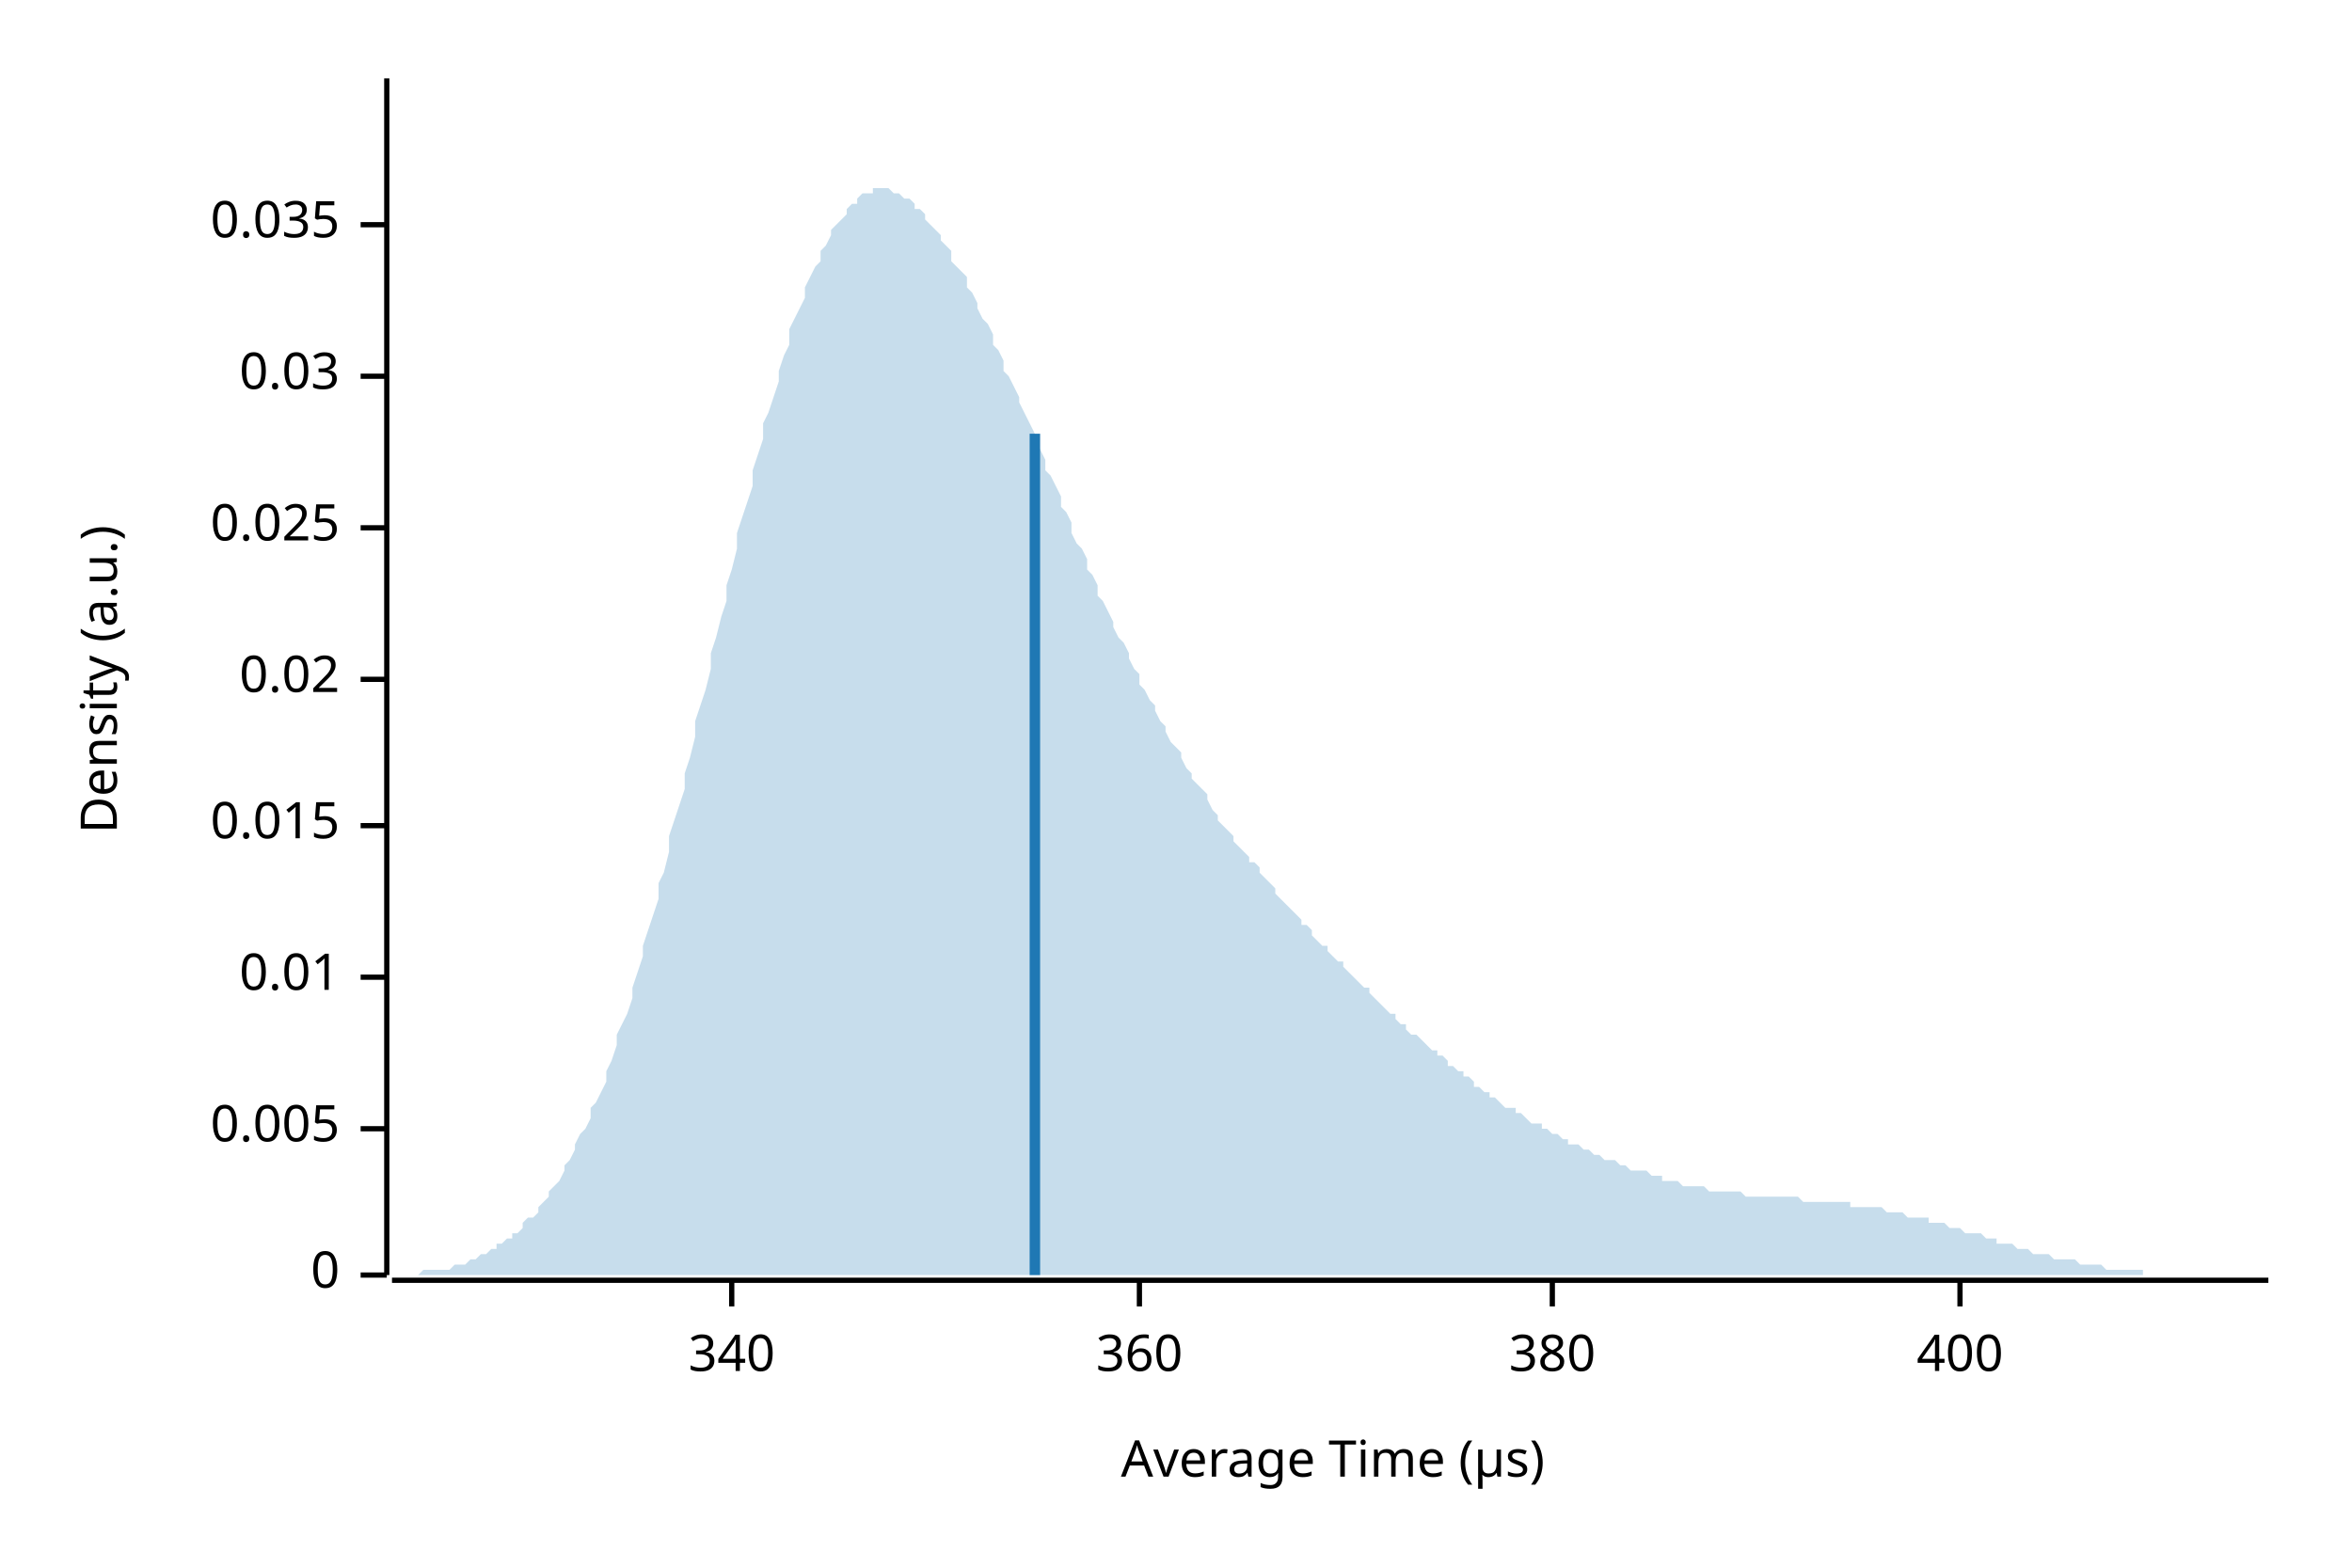
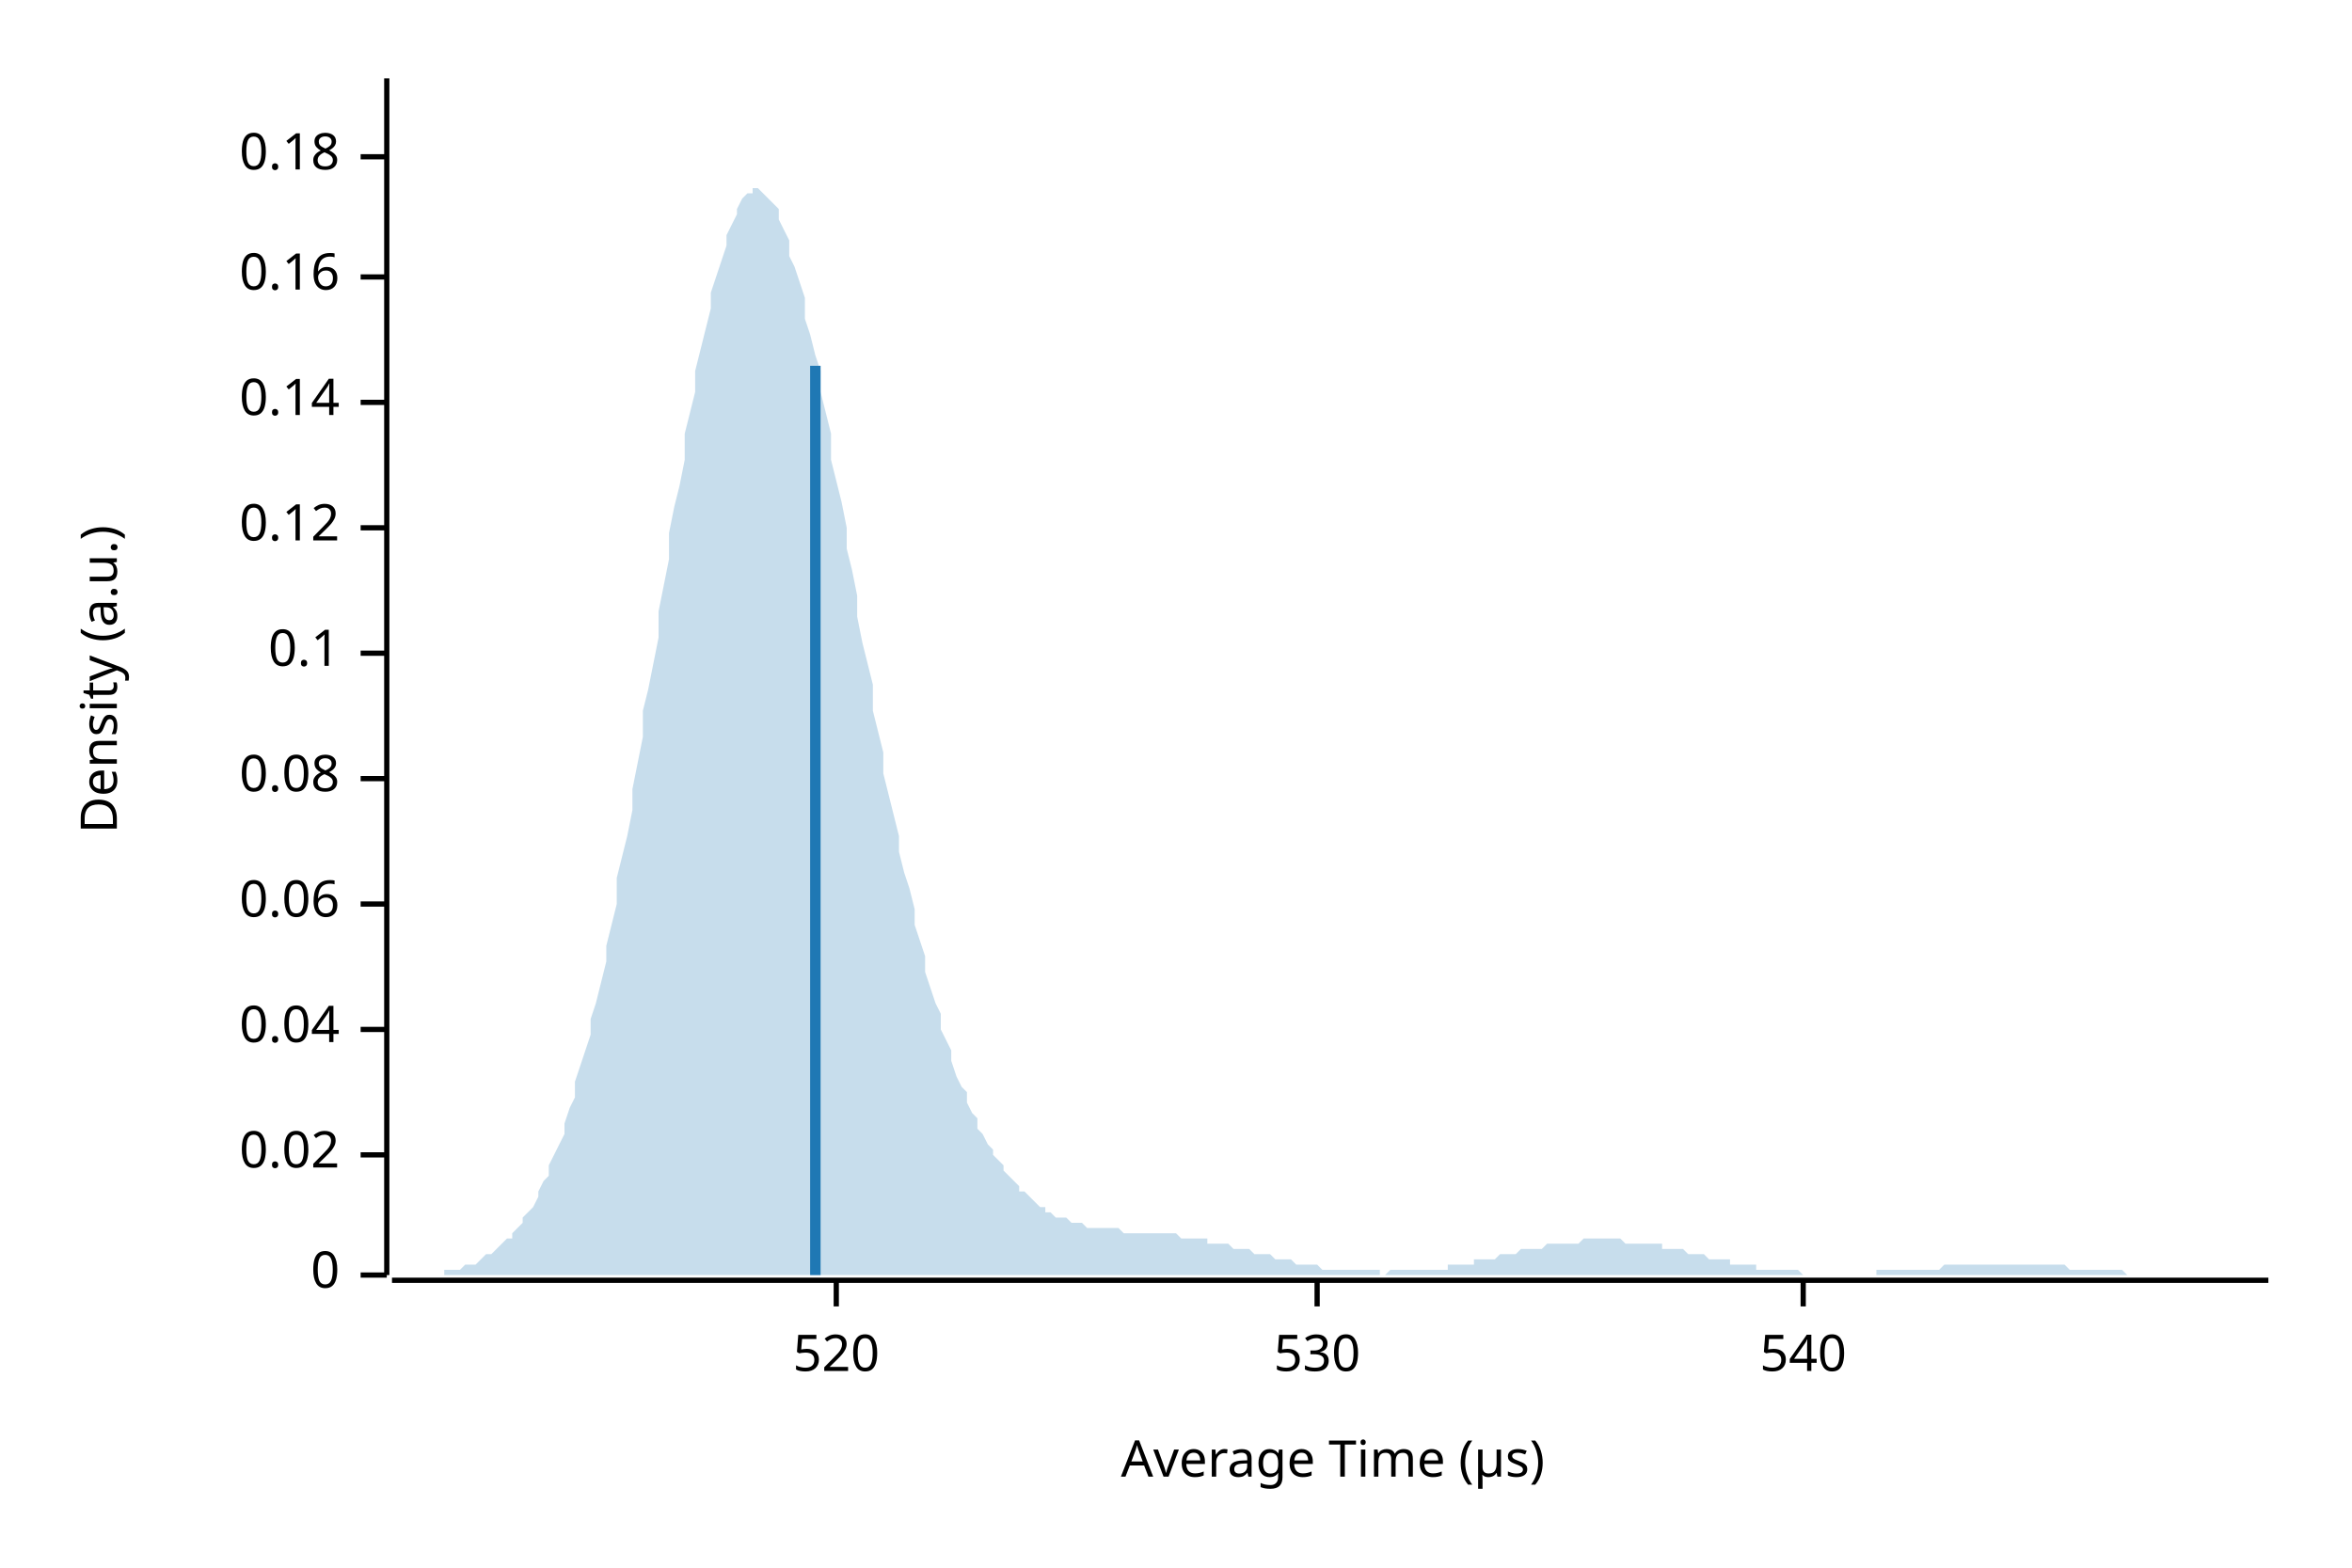
<svg xmlns="http://www.w3.org/2000/svg" width="450" height="300" viewBox="0 0 450 300">
  <text x="15" y="130" dy="0.76em" text-anchor="middle" font-family="sans-serif" font-size="9.677" opacity="1" fill="#000000" transform="rotate(270, 15, 130)">
Density (a.u.)
</text>
  <text x="255" y="285" dy="-0.5ex" text-anchor="middle" font-family="sans-serif" font-size="9.677" opacity="1" fill="#000000">
Average Time (µs)
</text>
  <polyline fill="none" opacity="1" stroke="#000000" stroke-width="1" points="74,15 74,244 " />
  <text x="65" y="244" dy="0.5ex" text-anchor="end" font-family="sans-serif" font-size="9.677" opacity="1" fill="#000000">
0
</text>
  <polyline fill="none" opacity="1" stroke="#000000" stroke-width="1" points="69,244 74,244 " />
-   <text x="65" y="216" dy="0.5ex" text-anchor="end" font-family="sans-serif" font-size="9.677" opacity="1" fill="#000000">
- 0.005
- </text>
-   <polyline fill="none" opacity="1" stroke="#000000" stroke-width="1" points="69,216 74,216 " />
-   <text x="65" y="187" dy="0.5ex" text-anchor="end" font-family="sans-serif" font-size="9.677" opacity="1" fill="#000000">
- 0.01
- </text>
-   <polyline fill="none" opacity="1" stroke="#000000" stroke-width="1" points="69,187 74,187 " />
-   <text x="65" y="158" dy="0.5ex" text-anchor="end" font-family="sans-serif" font-size="9.677" opacity="1" fill="#000000">
- 0.015
- </text>
-   <polyline fill="none" opacity="1" stroke="#000000" stroke-width="1" points="69,158 74,158 " />
-   <text x="65" y="130" dy="0.5ex" text-anchor="end" font-family="sans-serif" font-size="9.677" opacity="1" fill="#000000">
+   <text x="65" y="221" dy="0.5ex" text-anchor="end" font-family="sans-serif" font-size="9.677" opacity="1" fill="#000000">
0.02
</text>
-   <polyline fill="none" opacity="1" stroke="#000000" stroke-width="1" points="69,130 74,130 " />
+   <polyline fill="none" opacity="1" stroke="#000000" stroke-width="1" points="69,221 74,221 " />
+   <text x="65" y="197" dy="0.5ex" text-anchor="end" font-family="sans-serif" font-size="9.677" opacity="1" fill="#000000">
+ 0.04
+ </text>
+   <polyline fill="none" opacity="1" stroke="#000000" stroke-width="1" points="69,197 74,197 " />
+   <text x="65" y="173" dy="0.5ex" text-anchor="end" font-family="sans-serif" font-size="9.677" opacity="1" fill="#000000">
+ 0.06
+ </text>
+   <polyline fill="none" opacity="1" stroke="#000000" stroke-width="1" points="69,173 74,173 " />
+   <text x="65" y="149" dy="0.5ex" text-anchor="end" font-family="sans-serif" font-size="9.677" opacity="1" fill="#000000">
+ 0.08
+ </text>
+   <polyline fill="none" opacity="1" stroke="#000000" stroke-width="1" points="69,149 74,149 " />
+   <text x="65" y="125" dy="0.5ex" text-anchor="end" font-family="sans-serif" font-size="9.677" opacity="1" fill="#000000">
+ 0.1
+ </text>
+   <polyline fill="none" opacity="1" stroke="#000000" stroke-width="1" points="69,125 74,125 " />
  <text x="65" y="101" dy="0.5ex" text-anchor="end" font-family="sans-serif" font-size="9.677" opacity="1" fill="#000000">
- 0.025
+ 0.12
</text>
  <polyline fill="none" opacity="1" stroke="#000000" stroke-width="1" points="69,101 74,101 " />
-   <text x="65" y="72" dy="0.5ex" text-anchor="end" font-family="sans-serif" font-size="9.677" opacity="1" fill="#000000">
- 0.03
+   <text x="65" y="77" dy="0.5ex" text-anchor="end" font-family="sans-serif" font-size="9.677" opacity="1" fill="#000000">
+ 0.14
</text>
-   <polyline fill="none" opacity="1" stroke="#000000" stroke-width="1" points="69,72 74,72 " />
-   <text x="65" y="43" dy="0.5ex" text-anchor="end" font-family="sans-serif" font-size="9.677" opacity="1" fill="#000000">
- 0.035
+   <polyline fill="none" opacity="1" stroke="#000000" stroke-width="1" points="69,77 74,77 " />
+   <text x="65" y="53" dy="0.5ex" text-anchor="end" font-family="sans-serif" font-size="9.677" opacity="1" fill="#000000">
+ 0.16
</text>
-   <polyline fill="none" opacity="1" stroke="#000000" stroke-width="1" points="69,43 74,43 " />
+   <polyline fill="none" opacity="1" stroke="#000000" stroke-width="1" points="69,53 74,53 " />
+   <text x="65" y="30" dy="0.5ex" text-anchor="end" font-family="sans-serif" font-size="9.677" opacity="1" fill="#000000">
+ 0.18
+ </text>
+   <polyline fill="none" opacity="1" stroke="#000000" stroke-width="1" points="69,30 74,30 " />
  <polyline fill="none" opacity="1" stroke="#000000" stroke-width="1" points="75,245 434,245 " />
-   <text x="140" y="255" dy="0.76em" text-anchor="middle" font-family="sans-serif" font-size="9.677" opacity="1" fill="#000000">
- 340
+   <text x="160" y="255" dy="0.76em" text-anchor="middle" font-family="sans-serif" font-size="9.677" opacity="1" fill="#000000">
+ 520
</text>
-   <polyline fill="none" opacity="1" stroke="#000000" stroke-width="1" points="140,245 140,250 " />
-   <text x="218" y="255" dy="0.76em" text-anchor="middle" font-family="sans-serif" font-size="9.677" opacity="1" fill="#000000">
- 360
+   <polyline fill="none" opacity="1" stroke="#000000" stroke-width="1" points="160,245 160,250 " />
+   <text x="252" y="255" dy="0.76em" text-anchor="middle" font-family="sans-serif" font-size="9.677" opacity="1" fill="#000000">
+ 530
</text>
-   <polyline fill="none" opacity="1" stroke="#000000" stroke-width="1" points="218,245 218,250 " />
-   <text x="297" y="255" dy="0.76em" text-anchor="middle" font-family="sans-serif" font-size="9.677" opacity="1" fill="#000000">
- 380
+   <polyline fill="none" opacity="1" stroke="#000000" stroke-width="1" points="252,245 252,250 " />
+   <text x="345" y="255" dy="0.76em" text-anchor="middle" font-family="sans-serif" font-size="9.677" opacity="1" fill="#000000">
+ 540
</text>
-   <polyline fill="none" opacity="1" stroke="#000000" stroke-width="1" points="297,245 297,250 " />
-   <text x="375" y="255" dy="0.76em" text-anchor="middle" font-family="sans-serif" font-size="9.677" opacity="1" fill="#000000">
- 400
- </text>
-   <polyline fill="none" opacity="1" stroke="#000000" stroke-width="1" points="375,245 375,250 " />
-   <polygon opacity="0.25" fill="#1F78B4" points="75,244 75,244 76,244 77,244 77,244 78,244 79,244 80,244 80,244 81,243 82,243 82,243 83,243 84,243 85,243 85,243 86,243 87,242 87,242 88,242 89,242 90,241 90,241 91,241 92,240 92,240 93,240 94,239 95,239 95,238 96,238 97,237 98,237 98,236 99,236 100,235 100,234 101,233 102,233 103,232 103,231 104,230 105,229 105,228 106,227 107,226 108,224 108,223 109,222 110,220 110,219 111,217 112,216 113,214 113,212 114,211 115,209 116,207 116,205 117,203 118,200 118,198 119,196 120,194 121,191 121,189 122,186 123,183 123,181 124,178 125,175 126,172 126,169 127,167 128,163 128,160 129,157 130,154 131,151 131,148 132,145 133,141 133,138 134,135 135,132 136,128 136,125 137,122 138,118 139,115 139,112 140,109 141,105 141,102 142,99 143,96 144,93 144,90 145,87 146,84 146,81 147,79 148,76 149,73 149,71 150,68 151,66 151,63 152,61 153,59 154,57 154,55 155,53 156,51 157,50 157,48 158,47 159,45 159,44 160,43 161,42 162,41 162,40 163,39 164,39 164,38 165,37 166,37 167,37 167,36 168,36 169,36 169,36 170,36 171,37 172,37 172,37 173,38 174,38 175,39 175,40 176,40 177,41 177,42 178,43 179,44 180,45 180,46 181,47 182,48 182,50 183,51 184,52 185,53 185,55 186,56 187,58 187,59 188,61 189,62 190,64 190,66 191,67 192,69 192,71 193,72 194,74 195,76 195,77 196,79 197,81 198,83 198,84 199,86 200,88 200,90 201,91 202,93 203,95 203,97 204,98 205,100 205,102 206,104 207,105 208,107 208,109 209,110 210,112 210,114 211,115 212,117 213,119 213,120 214,122 215,123 216,125 216,126 217,128 218,129 218,131 219,132 220,134 221,135 221,136 222,138 223,139 223,140 224,142 225,143 226,144 226,145 227,147 228,148 228,149 229,150 230,151 231,152 231,153 232,155 233,156 233,157 234,158 235,159 236,160 236,161 237,162 238,163 239,164 239,165 240,165 241,166 241,167 242,168 243,169 244,170 244,171 245,172 246,173 246,173 247,174 248,175 249,176 249,177 250,177 251,178 251,179 252,180 253,181 254,181 254,182 255,183 256,184 257,184 257,185 258,186 259,187 259,187 260,188 261,189 262,189 262,190 263,191 264,192 264,192 265,193 266,194 267,194 267,195 268,196 269,196 269,197 270,198 271,198 272,199 272,199 273,200 274,201 275,201 275,202 276,202 277,203 277,204 278,204 279,205 280,205 280,206 281,206 282,207 282,208 283,208 284,209 285,209 285,210 286,210 287,211 287,211 288,212 289,212 290,212 290,213 291,213 292,214 292,214 293,215 294,215 295,215 295,216 296,216 297,217 298,217 298,217 299,218 300,218 300,219 301,219 302,219 303,220 303,220 304,220 305,221 305,221 306,221 307,222 308,222 308,222 309,222 310,223 310,223 311,223 312,224 313,224 313,224 314,224 315,224 316,225 316,225 317,225 318,225 318,226 319,226 320,226 321,226 321,226 322,227 323,227 323,227 324,227 325,227 326,227 326,227 327,228 328,228 328,228 329,228 330,228 331,228 331,228 332,228 333,228 333,228 334,229 335,229 336,229 336,229 337,229 338,229 339,229 339,229 340,229 341,229 341,229 342,229 343,229 344,229 344,229 345,230 346,230 346,230 347,230 348,230 349,230 349,230 350,230 351,230 351,230 352,230 353,230 354,230 354,231 355,231 356,231 357,231 357,231 358,231 359,231 359,231 360,231 361,232 362,232 362,232 363,232 364,232 364,232 365,233 366,233 367,233 367,233 368,233 369,233 369,234 370,234 371,234 372,234 372,234 373,235 374,235 375,235 375,235 376,236 377,236 377,236 378,236 379,236 380,237 380,237 381,237 382,237 382,238 383,238 384,238 385,238 385,238 386,239 387,239 387,239 388,239 389,240 390,240 390,240 391,240 392,240 392,240 393,241 394,241 395,241 395,241 396,241 397,241 398,242 398,242 399,242 400,242 400,242 401,242 402,242 403,243 403,243 404,243 405,243 405,243 406,243 407,243 408,243 408,243 409,243 410,243 410,244 411,244 412,244 413,244 413,244 414,244 415,244 416,244 416,244 417,244 418,244 418,244 419,244 420,244 421,244 421,244 422,244 423,244 423,244 424,244 425,244 426,244 426,244 427,244 428,244 428,244 429,244 430,244 431,244 431,244 432,244 433,244 434,244 434,244 75,244 " />
-   <polyline fill="none" opacity="1" stroke="#1F78B4" stroke-width="2" points="198,244 198,83 " />
+   <polyline fill="none" opacity="1" stroke="#000000" stroke-width="1" points="345,245 345,250 " />
+   <polygon opacity="0.25" fill="#1F78B4" points="75,244 75,244 76,244 77,244 77,244 78,244 79,244 80,244 80,244 81,244 82,244 82,244 83,244 84,244 85,244 85,243 86,243 87,243 87,243 88,243 89,242 90,242 90,242 91,242 92,241 92,241 93,240 94,240 95,239 95,239 96,238 97,237 98,237 98,236 99,235 100,234 100,233 101,232 102,231 103,229 103,228 104,226 105,225 105,223 106,221 107,219 108,217 108,215 109,212 110,210 110,207 111,204 112,201 113,198 113,195 114,192 115,188 116,184 116,181 117,177 118,173 118,168 119,164 120,160 121,155 121,151 122,146 123,141 123,136 124,132 125,127 126,122 126,117 127,112 128,107 128,102 129,97 130,93 131,88 131,83 132,79 133,75 133,71 134,67 135,63 136,59 136,56 137,53 138,50 139,47 139,45 140,43 141,41 141,40 142,38 143,37 144,37 144,36 145,36 146,37 146,37 147,38 148,39 149,40 149,42 150,44 151,46 151,49 152,51 153,54 154,57 154,61 155,64 156,68 157,71 157,75 158,79 159,83 159,88 160,92 161,96 162,101 162,105 163,109 164,114 164,118 165,123 166,127 167,131 167,136 168,140 169,144 169,148 170,152 171,156 172,160 172,163 173,167 174,170 175,174 175,177 176,180 177,183 177,186 178,189 179,192 180,194 180,197 181,199 182,201 182,203 183,206 184,208 185,209 185,211 186,213 187,214 187,216 188,217 189,219 190,220 190,221 191,222 192,223 192,224 193,225 194,226 195,227 195,228 196,228 197,229 198,230 198,230 199,231 200,231 200,232 201,232 202,233 203,233 203,233 204,233 205,234 205,234 206,234 207,234 208,235 208,235 209,235 210,235 210,235 211,235 212,235 213,235 213,235 214,235 215,236 216,236 216,236 217,236 218,236 218,236 219,236 220,236 221,236 221,236 222,236 223,236 223,236 224,236 225,236 226,237 226,237 227,237 228,237 228,237 229,237 230,237 231,237 231,238 232,238 233,238 233,238 234,238 235,238 236,239 236,239 237,239 238,239 239,239 239,239 240,240 241,240 241,240 242,240 243,240 244,241 244,241 245,241 246,241 246,241 247,241 248,242 249,242 249,242 250,242 251,242 251,242 252,242 253,243 254,243 254,243 255,243 256,243 257,243 257,243 258,243 259,243 259,243 260,243 261,243 262,243 262,243 263,243 264,243 264,244 265,244 266,243 267,243 267,243 268,243 269,243 269,243 270,243 271,243 272,243 272,243 273,243 274,243 275,243 275,243 276,243 277,243 277,242 278,242 279,242 280,242 280,242 281,242 282,242 282,241 283,241 284,241 285,241 285,241 286,241 287,240 287,240 288,240 289,240 290,240 290,240 291,239 292,239 292,239 293,239 294,239 295,239 295,239 296,238 297,238 298,238 298,238 299,238 300,238 300,238 301,238 302,238 303,237 303,237 304,237 305,237 305,237 306,237 307,237 308,237 308,237 309,237 310,237 310,237 311,238 312,238 313,238 313,238 314,238 315,238 316,238 316,238 317,238 318,238 318,239 319,239 320,239 321,239 321,239 322,239 323,240 323,240 324,240 325,240 326,240 326,240 327,241 328,241 328,241 329,241 330,241 331,241 331,242 332,242 333,242 333,242 334,242 335,242 336,242 336,243 337,243 338,243 339,243 339,243 340,243 341,243 341,243 342,243 343,243 344,243 344,243 345,244 346,244 346,244 347,244 348,244 349,244 349,244 350,244 351,244 351,244 352,244 353,244 354,244 354,244 355,244 356,244 357,244 357,244 358,244 359,244 359,243 360,243 361,243 362,243 362,243 363,243 364,243 364,243 365,243 366,243 367,243 367,243 368,243 369,243 369,243 370,243 371,243 372,242 372,242 373,242 374,242 375,242 375,242 376,242 377,242 377,242 378,242 379,242 380,242 380,242 381,242 382,242 382,242 383,242 384,242 385,242 385,242 386,242 387,242 387,242 388,242 389,242 390,242 390,242 391,242 392,242 392,242 393,242 394,242 395,242 395,242 396,243 397,243 398,243 398,243 399,243 400,243 400,243 401,243 402,243 403,243 403,243 404,243 405,243 405,243 406,243 407,244 408,244 408,244 409,244 410,244 410,244 411,244 412,244 413,244 413,244 414,244 415,244 416,244 416,244 417,244 418,244 418,244 419,244 420,244 421,244 421,244 422,244 423,244 423,244 424,244 425,244 426,244 426,244 427,244 428,244 428,244 429,244 430,244 431,244 431,244 432,244 433,244 434,244 434,244 75,244 " />
+   <polyline fill="none" opacity="1" stroke="#1F78B4" stroke-width="2" points="156,244 156,70 " />
</svg>
